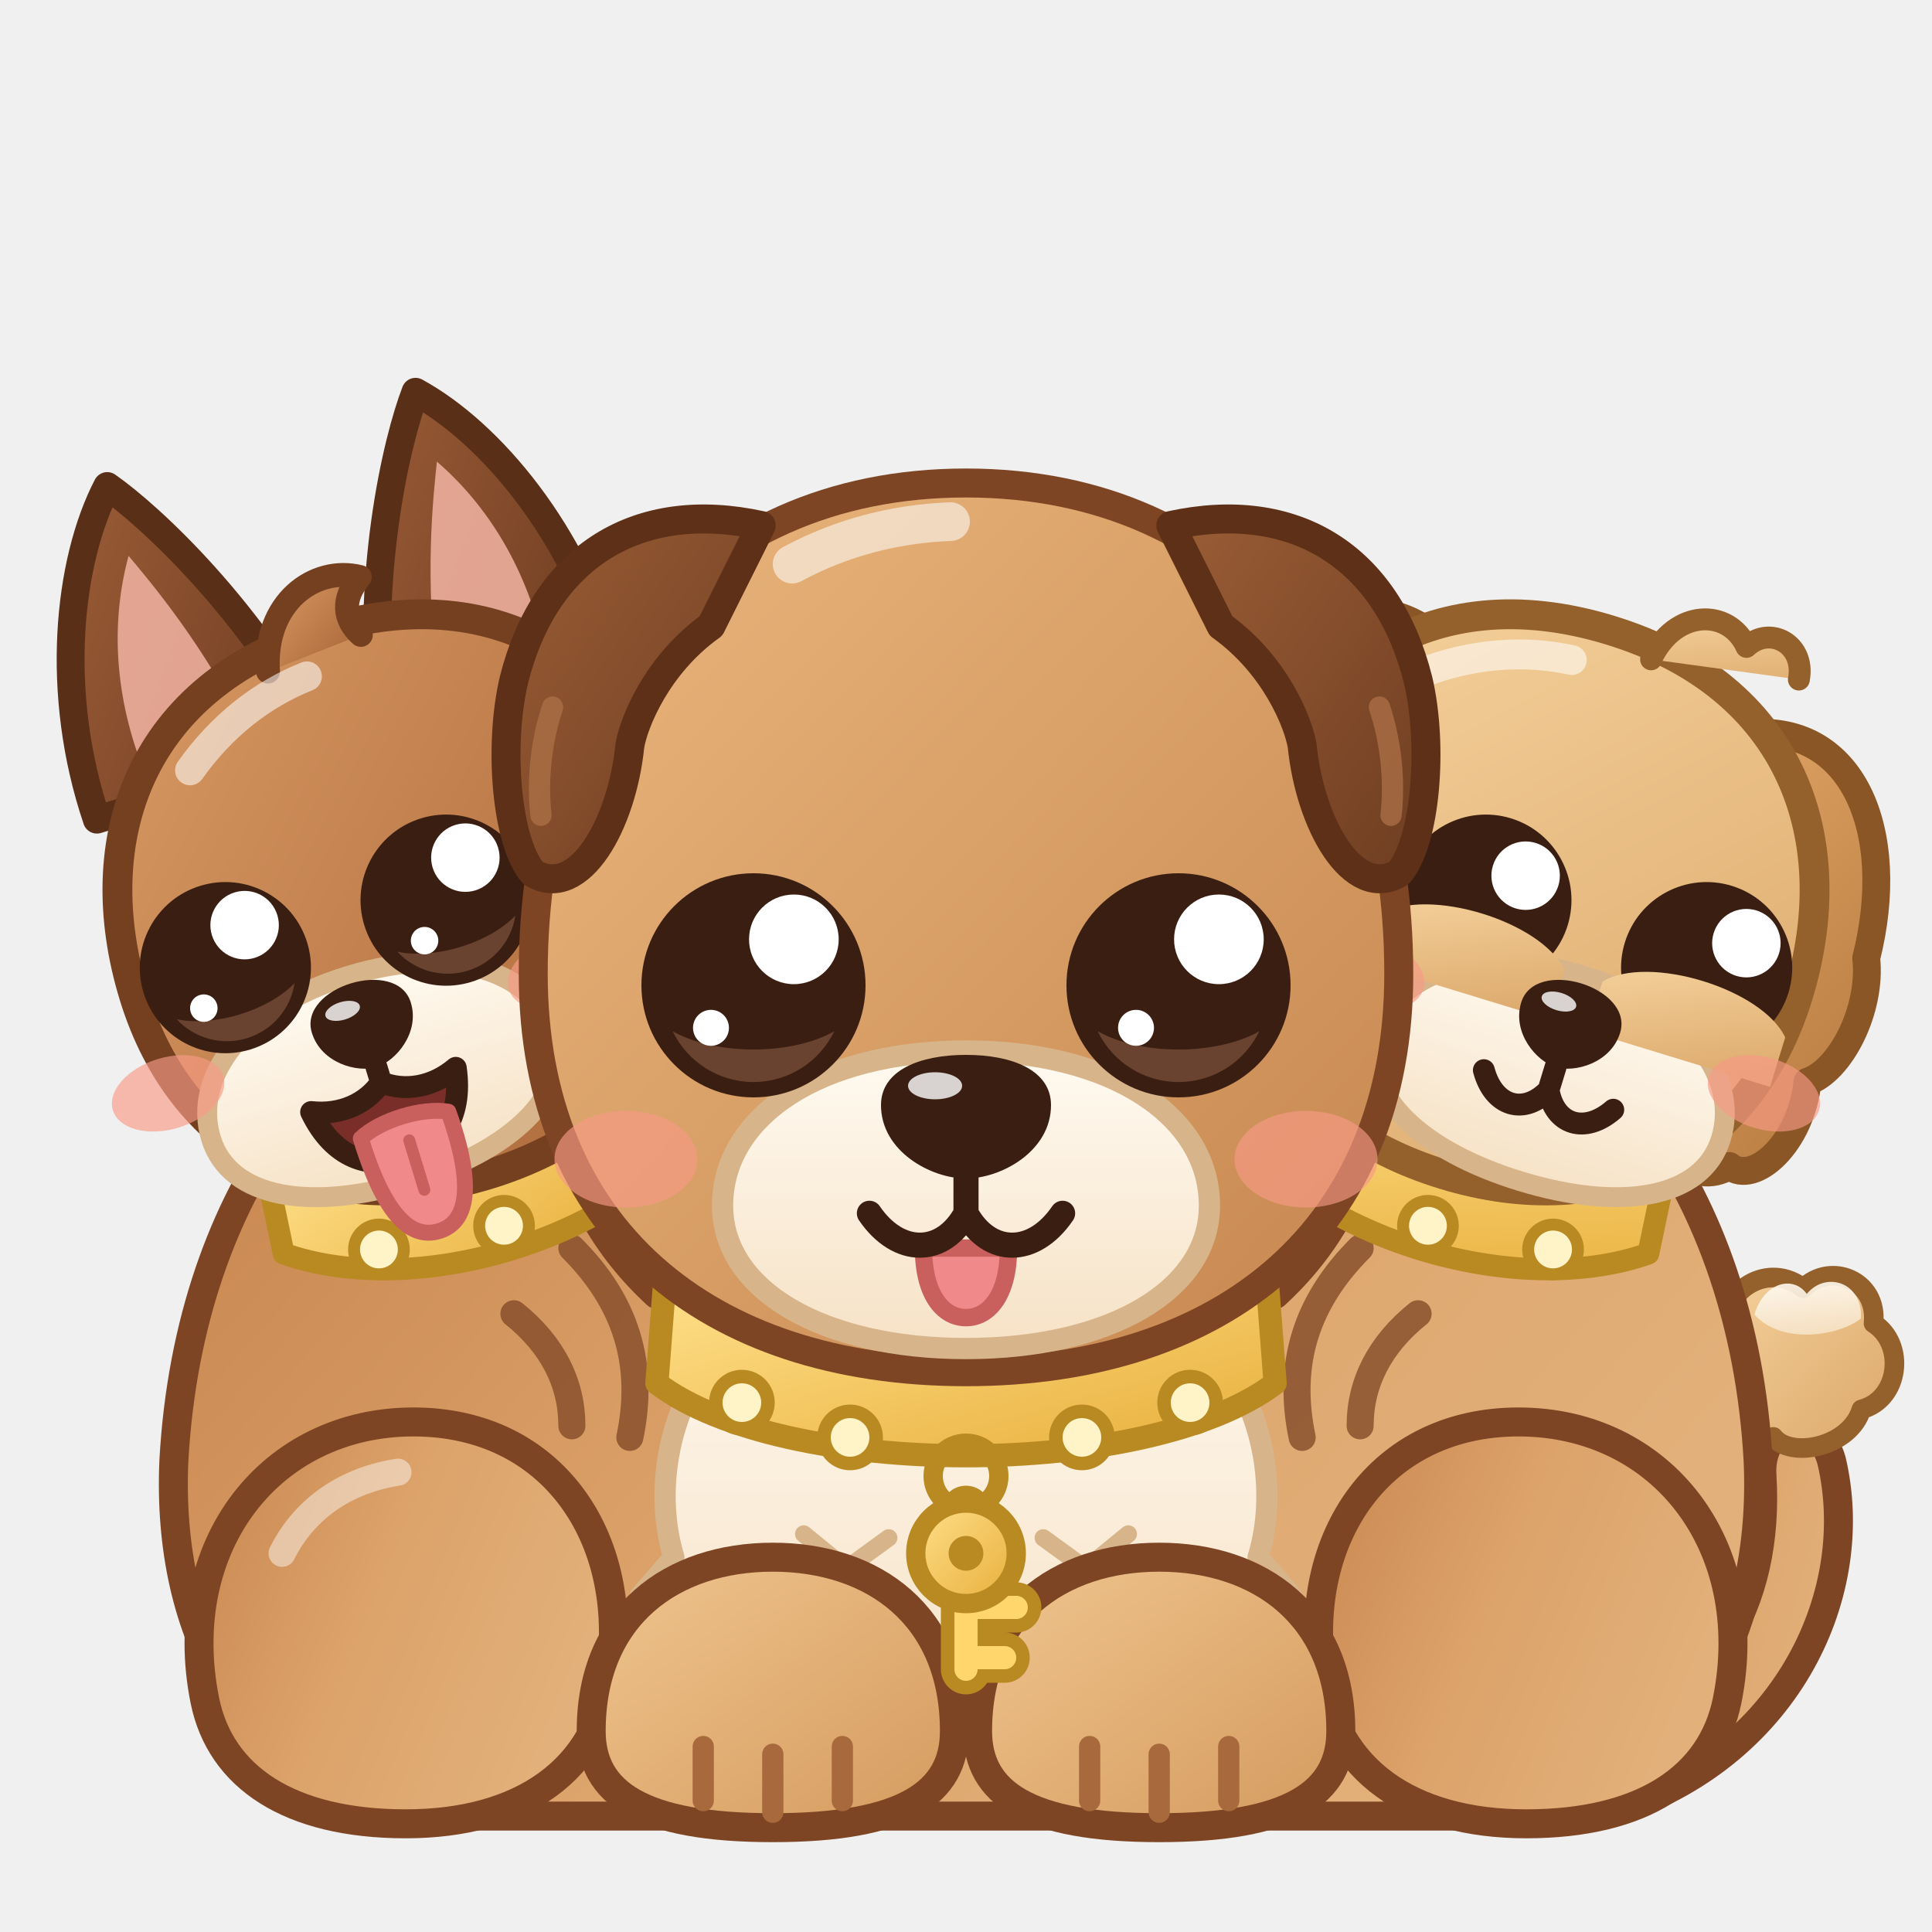
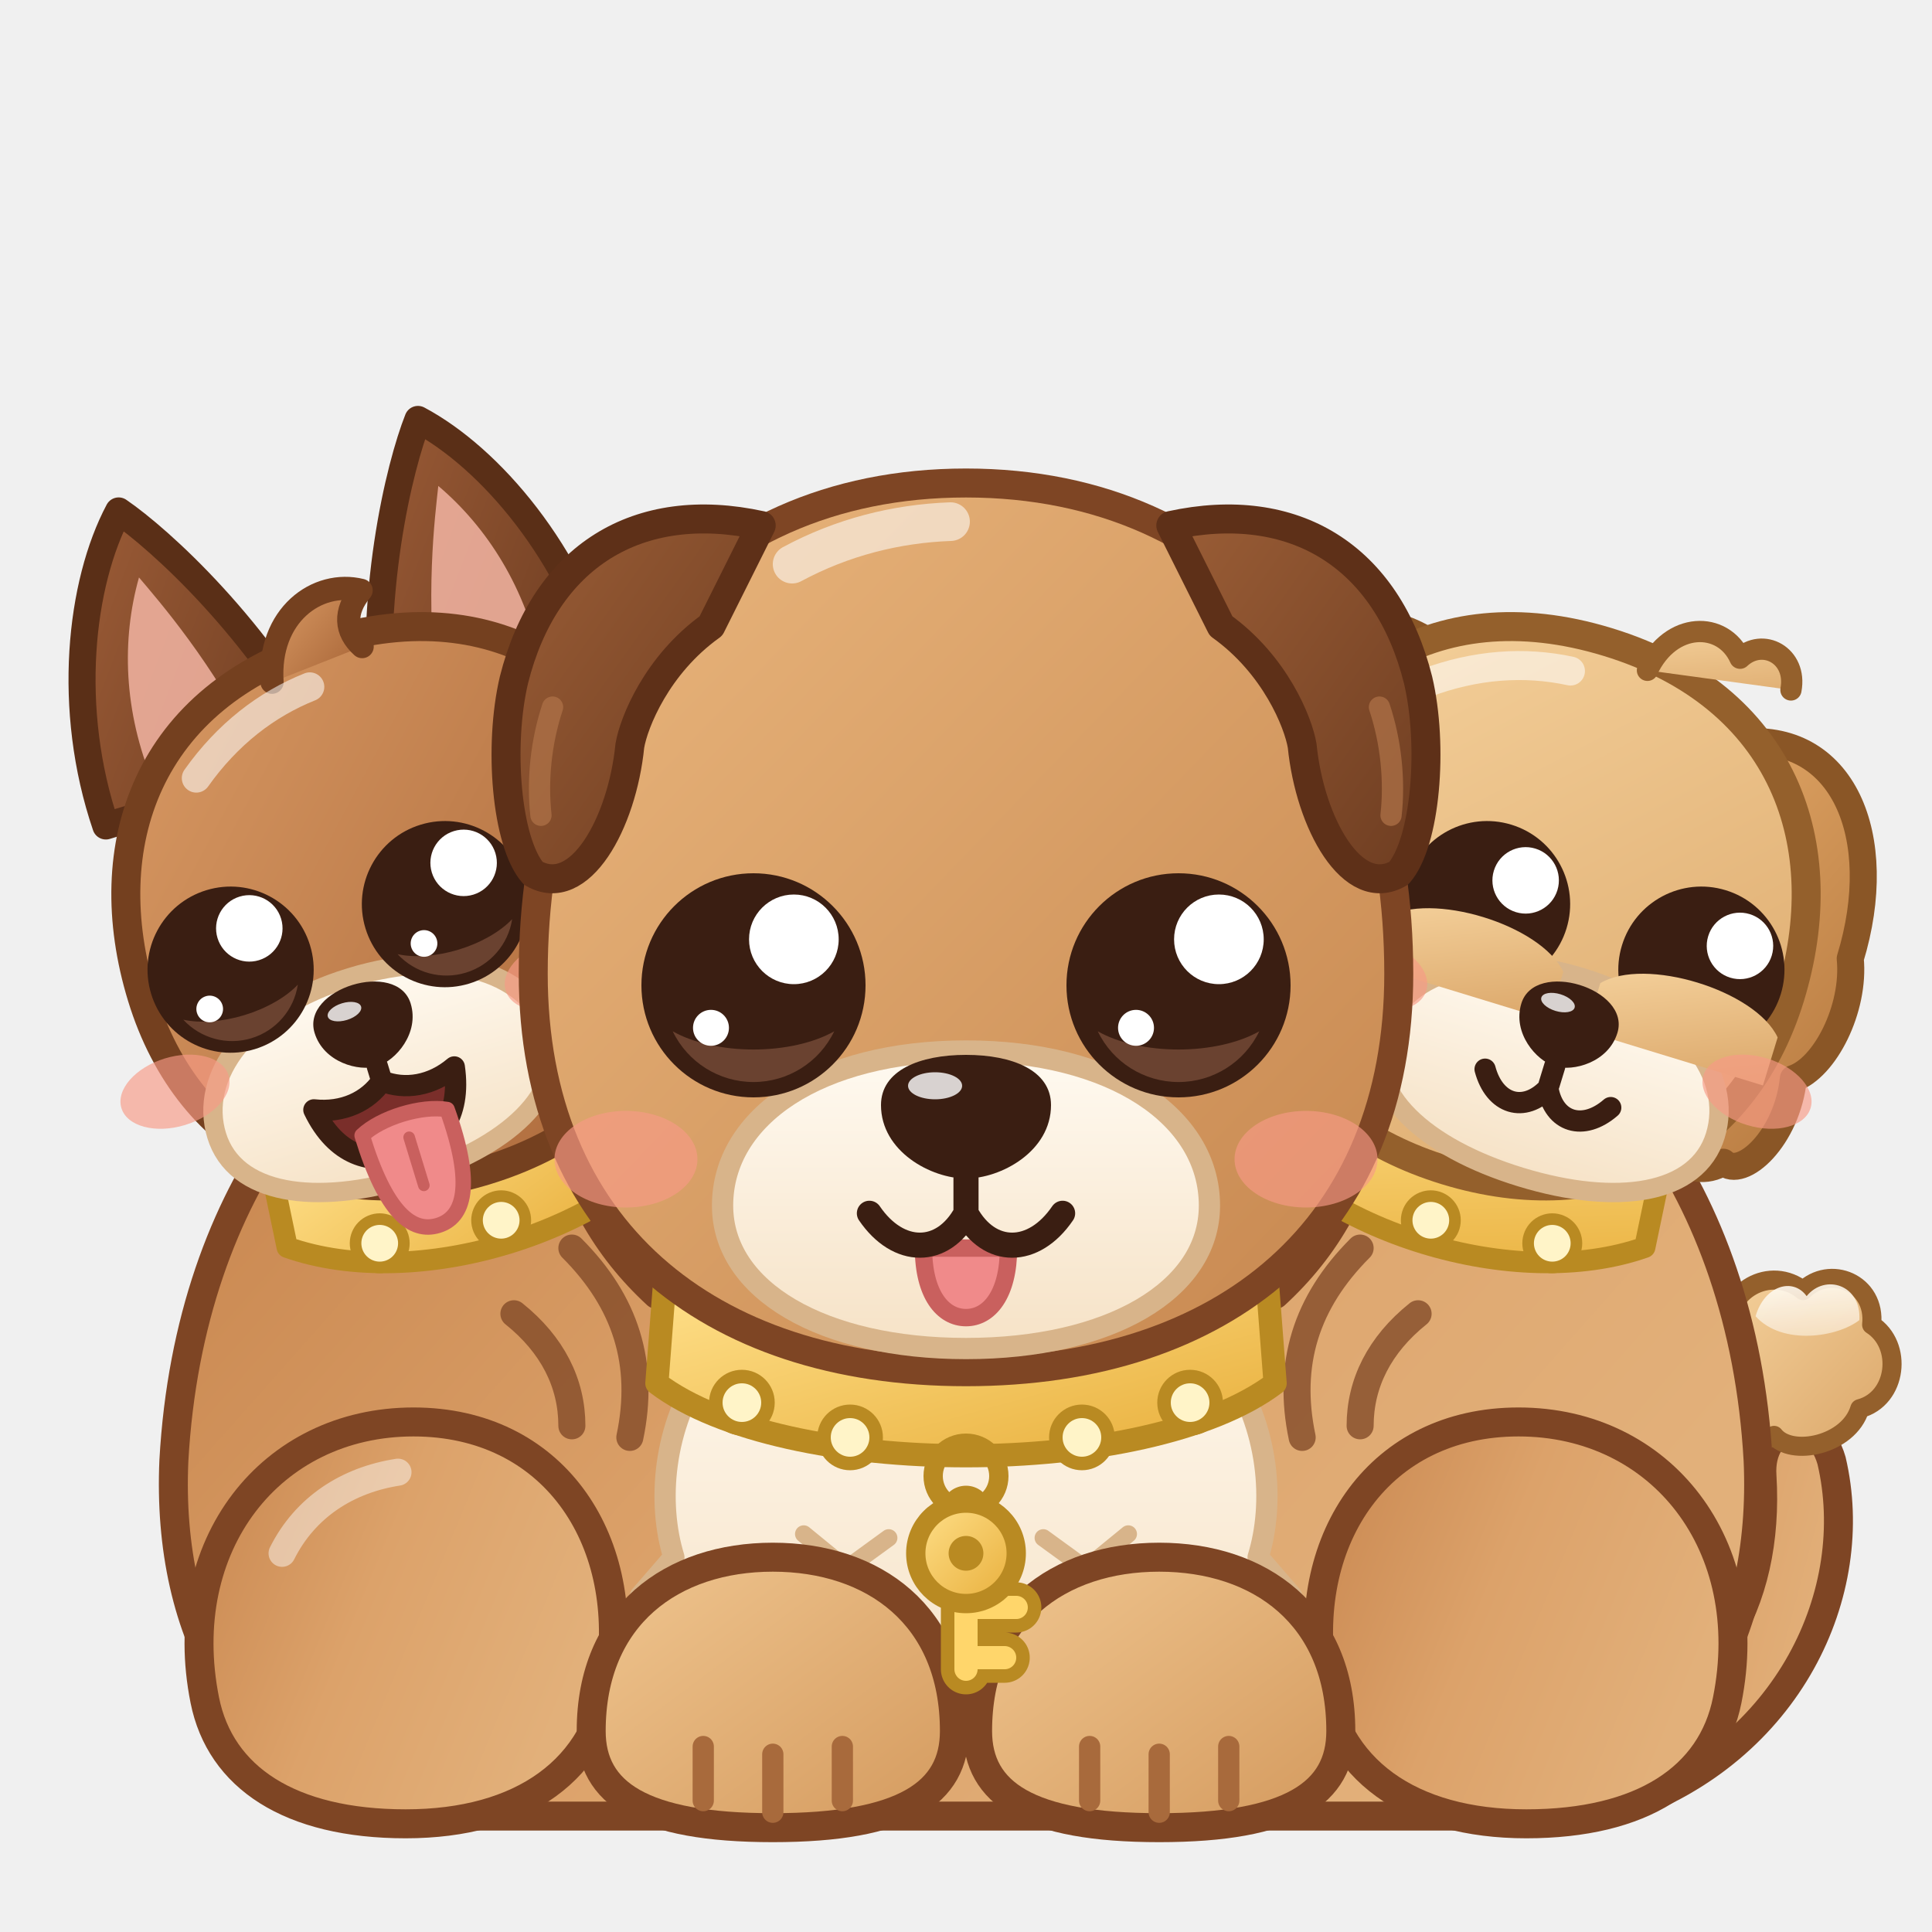
<svg xmlns="http://www.w3.org/2000/svg" viewBox="0 0 100 100" width="480" height="480">
  <defs>
    <linearGradient id="cerby-f4-L-fur" x1="0" y1="0" x2="1" y2="1">
      <stop offset="0" stop-color="#d99a64" />
      <stop offset="1" stop-color="#a96638" />
    </linearGradient>
    <linearGradient id="cerby-f4-L-ear" x1="0" y1="0" x2="1" y2="1">
      <stop offset="0" stop-color="#a2603a" />
      <stop offset="1" stop-color="#6e3d21" />
    </linearGradient>
    <linearGradient id="cerby-f4-M-fur" x1="0" y1="0" x2="1" y2="1">
      <stop offset="0" stop-color="#eab77e" />
      <stop offset="1" stop-color="#c6864e" />
    </linearGradient>
    <linearGradient id="cerby-f4-M-ear" x1="0" y1="0" x2="1" y2="1">
      <stop offset="0" stop-color="#9a5d36" />
      <stop offset="1" stop-color="#6e3d21" />
    </linearGradient>
    <linearGradient id="cerby-f4-R-fur" x1="0" y1="0" x2="1" y2="1">
      <stop offset="0" stop-color="#f6d39e" />
      <stop offset="1" stop-color="#dba76a" />
    </linearGradient>
    <linearGradient id="cerby-f4-R-ear" x1="0" y1="0" x2="1" y2="1">
      <stop offset="0" stop-color="#e0a565" />
      <stop offset="1" stop-color="#b77a40" />
    </linearGradient>
    <linearGradient id="cerby-f4-body" x1="0" y1="0" x2="1" y2=".4">
      <stop offset="0" stop-color="#c8864f" />
      <stop offset=".5" stop-color="#dca26a" />
      <stop offset="1" stop-color="#e2b07a" />
    </linearGradient>
    <linearGradient id="cerby-f4-paw" x1="0" y1="0" x2="1" y2="1">
      <stop offset="0" stop-color="#f0c690" />
      <stop offset="1" stop-color="#d49a5e" />
    </linearGradient>
    <linearGradient id="cerby-f4-cream" x1="0" y1="0" x2="0" y2="1">
      <stop offset="0" stop-color="#fffaf1" />
      <stop offset="1" stop-color="#f6e2c6" />
    </linearGradient>
    <linearGradient id="cerby-f4-gold" x1="0" y1="0" x2="1" y2="1">
      <stop offset="0" stop-color="#ffe08a" />
      <stop offset="1" stop-color="#e8ae3a" />
    </linearGradient>
  </defs>
  <g>
    <path d="M82 90C88.6 88.4 91.6 83 91.2 76.4C91 73.6 94 72.8 94.8 75.6C96.4 82.4 92.6 90.6 84 93.6Z" fill="url(#cerby-f4-body)" stroke="#7e4524" stroke-width="1.5" stroke-linejoin="round" stroke-linecap="round" />
-     <g transform="translate(93.2 71.4) rotate(-6) scale(0.78)">
+     <g transform="translate(93.2 71.4) rotate(-6) scale(0.76)">
      <path d="M-4 2C-6.4 1 -6 -3 -3.4 -3.6C-3.4 -6.6 0 -8 2 -6C4 -7.6 7 -6 6.4 -3.2C8.4 -1.6 7.6 2 5 2.4C4 4.8 0 5.2 -1 3.6C-2.4 4.4 -4 3.6 -4 2Z" transform="translate(-1.2 0)" fill="url(#cerby-f4-R-fur)" stroke="#94602c" stroke-width="1.3" stroke-linejoin="round" stroke-linecap="round" />
      <path d="M-2.6 -4.6C-1.8 -6.6 .2 -7 1 -5.6C2.4 -7 4.8 -6 4.4 -3.6C2.8 -2.6 -1 -2.4 -2.6 -4.6Z" fill="url(#cerby-f4-cream)" opacity=".9" />
    </g>
    <path d="M21 94C12.6 92 8.6 84.6 9 75.6C9.4 68.4 11.6 62.6 14.6 58.4L28.6 57C29.6 61.6 31.4 64.6 34 67H66C68.6 64.6 70.4 61.6 71.4 57L85.4 58.4C88.4 62.6 90.6 68.4 91 75.6C91.4 84.6 87.4 92 79 94Z" fill="url(#cerby-f4-body)" stroke="#7e4524" stroke-width="1.5" stroke-linejoin="round" stroke-linecap="round" />
-     <path d="M29.6 64.6C32.4 67.4 33.4 70.6 32.6 74.4M26.6 68C28.6 69.6 29.6 71.6 29.6 73.8M70.4 64.6C67.6 67.4 66.6 70.6 67.4 74.4M73.4 68C71.4 69.6 70.4 71.6 70.4 73.8" stroke="#7e4524" stroke-width="1.4" fill="none" stroke-linecap="round" opacity=".75" />
+     <path d="M29.6 64.6C32.4 67.4 33.4 70.6 32.6 74.4M26.6 68C28.6 69.6 29.6 71.6 29.6 73.8" stroke="#7e4524" stroke-width="1.4" fill="none" stroke-linecap="round" opacity=".75" />
+     <path d="M70.4 64.6C67.6 67.4 66.6 70.6 67.4 74.4M73.4 68C71.4 69.6 70.4 71.6 70.4 73.8" stroke="#7e4524" stroke-width="1.4" fill="none" stroke-linecap="round" opacity=".75" />
    <path d="M50 64.84C64.04 64.84 66.85 75 65.12 80.6L66.85 82.6 63.39 83.4 63.61 86.4 59.72 86 50 89.6 40.28 86 36.39 86.4 36.61 83.4 33.15 82.6 34.88 80.6C33.15 75 35.96 64.84 50 64.84Z" fill="url(#cerby-f4-cream)" stroke="#d8b48a" stroke-width="1.1" stroke-linejoin="round" />
    <path d="M41.6 79.4l2.2 1.8 2.2-1.6M54 79.6l2.2 1.6 2.2-1.8" stroke="#d8b48a" stroke-width=".9" fill="none" stroke-linecap="round" stroke-linejoin="round" />
    <path d="M10.6 88C9 80 14 73.6 21.4 73.6 28.6 73.6 32.6 79.6 31.6 86.6 31 91.6 27 94.4 21 94.4 15 94.4 11.4 92 10.6 88Z" fill="url(#cerby-f4-body)" stroke="#7e4524" stroke-width="1.5" stroke-linejoin="round" stroke-linecap="round" />
    <path d="M89.4 88C91 80 86 73.6 78.6 73.6 71.4 73.6 67.4 79.6 68.4 86.6 69 91.6 73 94.4 79 94.4 85 94.4 88.6 92 89.4 88Z" fill="url(#cerby-f4-body)" stroke="#7e4524" stroke-width="1.5" stroke-linejoin="round" stroke-linecap="round" />
    <path d="M14.6 80.4c1.2-2.4 3.4-3.8 6-4.2" stroke="#fff" stroke-width="1.4" fill="none" stroke-linecap="round" opacity=".45" />
    <path d="M30.6 89.6C30.6 83.6 34.8 80.6 40 80.6S49.4 83.6 49.4 89.6C49.4 92.8 46.8 94.6 40 94.6S30.6 92.8 30.6 89.6Z" fill="url(#cerby-f4-paw)" stroke="#7e4524" stroke-width="1.5" stroke-linejoin="round" stroke-linecap="round" />
    <path d="M50.6 89.6C50.6 83.6 54.8 80.6 60 80.6S69.4 83.6 69.4 89.6C69.4 92.8 66.8 94.6 60 94.6S50.6 92.8 50.6 89.6Z" fill="url(#cerby-f4-paw)" stroke="#7e4524" stroke-width="1.5" stroke-linejoin="round" stroke-linecap="round" />
    <path d="M36.4 93.2v-2.8M40 93.8v-3M43.6 93.2v-2.8M56.4 93.2v-2.8M60 93.8v-3M63.6 93.2v-2.8" stroke="#a86a3c" stroke-width="1.1" stroke-linecap="round" />
-     <g transform="translate(21 46.8) rotate(-17) scale(1.03)">
+     <g transform="translate(21 47) rotate(-17) scale(1)">
      <path d="M-10.6 10.6C-5.3 14.2 5.3 14.2 10.6 10.6L11 15C5.3 19.2 -5.3 19.2 -11 15Z" fill="url(#cerby-f4-gold)" stroke="#b98a22" stroke-width="1.1" stroke-linejoin="round" stroke-linecap="round" />
      <circle cx="-6.36" cy="16.2" r="1.25" fill="#fff4c8" stroke="#b98a22" stroke-width=".6" />
      <circle cx="0" cy="16.9" r="1.25" fill="#fff4c8" stroke="#b98a22" stroke-width=".6" />
      <circle cx="6.36" cy="16.2" r="1.25" fill="#fff4c8" stroke="#b98a22" stroke-width=".6" />
-       <path d="M-1.6 -8.6C-3 -16.32 -6.6 -22.44 -8.2 -24.48C-11.2 -21.42 -13.8 -15.3 -13.6 -8.6Z" fill="url(#cerby-f4-L-ear)" stroke="#5a2f17" stroke-width="1.4" stroke-linejoin="round" stroke-linecap="round" />
-       <path d="M-5 -10C-5.8 -15.3 -7.6 -19.38 -8.2 -20.81C-10 -17.95 -11 -14.28 -10.6 -10Z" fill="#f2b4a2" opacity=".85" />
-       <path d="M1.4 -8.6C2.8 -16.32 6.4 -22.44 8 -24.48C11 -21.42 13.6 -15.3 13.4 -8.6Z" fill="url(#cerby-f4-L-ear)" stroke="#5a2f17" stroke-width="1.4" stroke-linejoin="round" stroke-linecap="round" />
-       <path d="M4.8 -10C5.6 -15.3 7.4 -19.38 8 -20.81C9.8 -17.95 10.8 -14.28 10.4 -10Z" fill="#f2b4a2" opacity=".85" />
+       <path d="M-1.6 -8.6C-3 -16 -6.6 -22 -8.2 -24C-11.2 -21 -13.8 -15 -13.6 -8.6Z" fill="url(#cerby-f4-L-ear)" stroke="#5a2f17" stroke-width="1.4" stroke-linejoin="round" stroke-linecap="round" />
+       <path d="M-5 -10C-5.8 -15 -7.6 -19 -8.2 -20.4C-10 -17.6 -11 -14 -10.6 -10Z" fill="#f2b4a2" opacity=".85" />
+       <path d="M1.4 -8.6C2.8 -16 6.4 -22 8 -24C11 -21 13.6 -15 13.4 -8.6Z" fill="url(#cerby-f4-L-ear)" stroke="#5a2f17" stroke-width="1.4" stroke-linejoin="round" stroke-linecap="round" />
+       <path d="M4.8 -10C5.6 -15 7.4 -19 8 -20.4C9.8 -17.6 10.8 -14 10.4 -10Z" fill="#f2b4a2" opacity=".85" />
      <path d="M0 -14.4C9.6 -14.4 14.4 -7.8 14.4 0.4C14.4 8.8 8.6 14.2 0 14.2S-14.4 8.8 -14.4 0.4C-14.4 -7.8 -9.6 -14.4 0 -14.4Z" fill="url(#cerby-f4-L-fur)" stroke="#74401f" stroke-width="1.5" stroke-linejoin="round" stroke-linecap="round" />
      <path d="M-3.2 -13.2C-2.4 -16.6 .6 -17.6 2.6 -16.4 1.4 -15.6 1.2 -14.6 1.8 -13.6" fill="url(#cerby-f4-L-fur)" stroke="#74401f" stroke-width="1.2" stroke-linejoin="round" stroke-linecap="round" />
      <g transform="translate(-3.8 0)">
        <path d="M0 2.6C5.6 2.6 9 5.2 9 8.4C9 11.6 5.2 13.4 0 13.4S-9 11.6 -9 8.4C-9 5.2 -5.6 2.6 0 2.6Z" fill="url(#cerby-f4-cream)" stroke="#d8b48a" stroke-width="1" />
        <circle cx="-5.8" cy="0.4" r="4.3" fill="#3a1e12" />
        <path d="M-8.9 2.16A3.44 3.44 0 0 0 -2.7 2.16 4.13 2.06 0 0 1 -8.9 2.16Z" fill="#8a5a44" opacity=".6" />
        <circle cx="-4.25" cy="-1.36" r="1.72" fill="#fff" />
        <circle cx="-7.43" cy="2.03" r="0.69" fill="#fff" />
        <circle cx="5.8" cy="0.4" r="4.3" fill="#3a1e12" />
        <path d="M2.7 2.16A3.44 3.44 0 0 0 8.9 2.16 4.13 2.06 0 0 1 2.7 2.16Z" fill="#8a5a44" opacity=".6" />
        <circle cx="7.35" cy="-1.36" r="1.72" fill="#fff" />
        <circle cx="4.17" cy="2.03" r="0.69" fill="#fff" />
        <ellipse cx="-10.4" cy="5.6" rx="2.9" ry="1.8" fill="#f79a86" opacity=".65" />
        <ellipse cx="10.4" cy="5.6" rx="2.9" ry="1.8" fill="#f79a86" opacity=".65" />
        <path d="M-2.6 4.8C-2.6 3.6 -1.3 3 0 3S2.6 3.6 2.6 4.8C2.6 6.4 1 7.4 0 7.4S-2.6 6.4 -2.6 4.8Z" fill="#3a1e12" />
        <ellipse cx="-.8" cy="4.2" rx=".9" ry=".45" fill="#fff" opacity=".8" />
        <path d="M0 7.4v.8M-3.8 8.6C-2.4 9.2 -1 9 0 8.2 1 9 2.4 9.2 3.8 8.6 3.4 11.2 1.8 12.2 0 12.2S-3.4 11.2 -3.8 8.6Z" fill="#7a2e2a" stroke="#3a1e12" stroke-width="1.1" stroke-linejoin="round" stroke-linecap="round" />
        <path d="M-1.8 10.6C-1.8 14.8 -.8 16.2 .6 16.2S3 14.8 2.8 10.6C1.6 10 -.6 10 -1.8 10.6Z" fill="#f08a8a" stroke="#c9605e" stroke-width=".8" stroke-linejoin="round" />
        <path d="M.5 11.4v2.6" stroke="#c9605e" stroke-width=".6" stroke-linecap="round" />
      </g>
      <path d="M-8.4 -9.6c2.2-1.7 4.6-2.6 7-2.8" stroke="#fff" stroke-width="1.5" fill="none" stroke-linecap="round" opacity=".55" />
    </g>
-     <g transform="translate(79 46.8) rotate(17) scale(1.03)">
+     <g transform="translate(79 47) rotate(17) scale(1)">
      <path d="M-10.6 10.6C-5.3 14.2 5.3 14.2 10.6 10.6L11 15C5.3 19.2 -5.3 19.2 -11 15Z" fill="url(#cerby-f4-gold)" stroke="#b98a22" stroke-width="1.1" stroke-linejoin="round" stroke-linecap="round" />
      <circle cx="-6.36" cy="16.2" r="1.25" fill="#fff4c8" stroke="#b98a22" stroke-width=".6" />
      <circle cx="0" cy="16.9" r="1.25" fill="#fff4c8" stroke="#b98a22" stroke-width=".6" />
      <circle cx="6.36" cy="16.2" r="1.25" fill="#fff4c8" stroke="#b98a22" stroke-width=".6" />
-       <path d="M-8 -11.4C-13 -13.6 -16.8 -9 -17.13 -2.4C-18.16 0 -17.54 3.4 -16.12 4.4C-16.73 7.4 -15.1 10.2 -13.6 9.6C-12.2 11.2 -9.6 10 -10.4 7C-11.4 2 -11 -3 -7 -7Z" fill="url(#cerby-f4-R-ear)" stroke="#8a5626" stroke-width="1.4" stroke-linejoin="round" stroke-linecap="round" />
-       <path d="M8 -11.4C13 -13.6 16.8 -9 17.13 -2.4C18.16 0 17.54 3.4 16.12 4.4C16.73 7.4 15.1 10.2 13.6 9.6C12.2 11.2 9.6 10 10.4 7C11.4 2 11 -3 7 -7Z" fill="url(#cerby-f4-R-ear)" stroke="#8a5626" stroke-width="1.4" stroke-linejoin="round" stroke-linecap="round" />
+       <path d="M-8 -11.4C-13 -13.6 -16.8 -9 -16.8 -2.4C-17.8 0 -17.2 3.4 -15.8 4.4C-16.4 7.4 -14.8 10.2 -13.6 9.6C-12.2 11.2 -9.6 10 -10.4 7C-11.4 2 -11 -3 -7 -7Z" fill="url(#cerby-f4-R-ear)" stroke="#8a5626" stroke-width="1.4" stroke-linejoin="round" stroke-linecap="round" />
+       <path d="M8 -11.4C13 -13.6 16.8 -9 16.8 -2.4C17.8 0 17.2 3.4 15.8 4.4C16.4 7.4 14.8 10.2 13.6 9.6C12.2 11.2 9.6 10 10.4 7C11.4 2 11 -3 7 -7Z" fill="url(#cerby-f4-R-ear)" stroke="#8a5626" stroke-width="1.4" stroke-linejoin="round" stroke-linecap="round" />
      <path d="M0 -14.4C9.6 -14.4 14.4 -7.8 14.4 0.4C14.4 8.8 8.6 14.2 0 14.2S-14.4 8.8 -14.4 0.4C-14.4 -7.8 -9.6 -14.4 0 -14.4Z" fill="url(#cerby-f4-R-fur)" stroke="#94602c" stroke-width="1.5" stroke-linejoin="round" stroke-linecap="round" />
      <g transform="translate(3.8 0)">
        <path d="M0 2.6C5.6 2.6 9 5.2 9 8.4C9 11.6 5.2 13.4 0 13.4S-9 11.6 -9 8.4C-9 5.2 -5.6 2.6 0 2.6Z" fill="url(#cerby-f4-cream)" stroke="#d8b48a" stroke-width="1" />
        <circle cx="-5.8" cy="0.4" r="4.3" fill="#3a1e12" />
        <path d="M-8.9 2.16A3.44 3.44 0 0 0 -2.7 2.16 4.13 2.06 0 0 1 -8.9 2.16Z" fill="#8a5a44" opacity=".6" />
        <circle cx="-4.25" cy="-1.36" r="1.72" fill="#fff" />
        <circle cx="-7.43" cy="2.03" r="0.69" fill="#fff" />
        <path d="M-10.6 2.6C-8.8 .6 -2.8 .6 -1 2.6L-1 5.2L-10.6 5.2Z" fill="url(#cerby-f4-R-fur)" />
        <circle cx="5.8" cy="0.4" r="4.3" fill="#3a1e12" />
        <path d="M2.7 2.16A3.44 3.44 0 0 0 8.9 2.16 4.13 2.06 0 0 1 2.7 2.16Z" fill="#8a5a44" opacity=".6" />
        <circle cx="7.35" cy="-1.36" r="1.72" fill="#fff" />
        <circle cx="4.17" cy="2.03" r="0.69" fill="#fff" />
        <path d="M1 2.6C2.8 .6 8.8 .6 10.6 2.6L10.6 5.2L1 5.2Z" fill="url(#cerby-f4-R-fur)" />
        <ellipse cx="-10.4" cy="5.6" rx="2.9" ry="1.8" fill="#f79a86" opacity=".65" />
        <ellipse cx="10.4" cy="5.6" rx="2.9" ry="1.8" fill="#f79a86" opacity=".65" />
        <path d="M-2.6 4.8C-2.6 3.6 -1.3 3 0 3S2.6 3.6 2.6 4.8C2.6 6.4 1 7.4 0 7.4S-2.6 6.4 -2.6 4.8Z" fill="#3a1e12" />
        <ellipse cx="-.8" cy="4.2" rx=".9" ry=".45" fill="#fff" opacity=".8" />
        <path d="M0 7.4v1M-3.4 8.6c1 1.6 2.6 1.6 3.4 0 .8 1.6 2.4 1.6 3.4 0" fill="none" stroke="#3a1e12" stroke-width="1.1" stroke-linecap="round" />
        <path d="M-1.4 -13.6C-1 -16.4 1.6 -17.2 3 -15.6 3.8 -17 5.8 -16.6 6 -14.8" fill="url(#cerby-f4-R-fur)" stroke="#94602c" stroke-width="1.1" stroke-linejoin="round" stroke-linecap="round" />
      </g>
      <path d="M-8.4 -9.6c2.2-1.7 4.6-2.6 7-2.8" stroke="#fff" stroke-width="1.5" fill="none" stroke-linecap="round" opacity=".55" />
    </g>
    <path d="M34.4 66.4C40.6 71 59.4 71 65.6 66.4L66 71.6C59.4 76.6 40.6 76.6 34 71.6Z" fill="url(#cerby-f4-gold)" stroke="#b98a22" stroke-width="1.2" stroke-linejoin="round" stroke-linecap="round" />
    <circle cx="38.4" cy="72.6" r="1.35" fill="#fff4c8" stroke="#b98a22" stroke-width=".7" />
    <circle cx="44" cy="74.4" r="1.35" fill="#fff4c8" stroke="#b98a22" stroke-width=".7" />
    <circle cx="56" cy="74.4" r="1.35" fill="#fff4c8" stroke="#b98a22" stroke-width=".7" />
    <circle cx="61.6" cy="72.6" r="1.35" fill="#fff4c8" stroke="#b98a22" stroke-width=".7" />
    <circle cx="50" cy="76.4" r="1.7" fill="none" stroke="#b98a22" stroke-width="1" />
    <path d="M50 78.2V86.4M50 83.2h2.6M50 85.8h2" stroke="#b98a22" stroke-width="2.6" stroke-linecap="round" />
    <path d="M50 78.2V86.4M50 83.2h2.6M50 85.8h2" stroke="#ffd66b" stroke-width="1.2" stroke-linecap="round" />
    <circle cx="50" cy="80.4" r="2.6" fill="url(#cerby-f4-gold)" stroke="#b98a22" stroke-width="1" />
    <circle cx="50" cy="80.4" r=".9" fill="#b98a22" />
    <path d="M50 25C64 25 72.4 35.6 72.4 50.4 72.4 63.6 63.4 71 50 71S27.6 63.6 27.6 50.4C27.6 35.6 36 25 50 25Z" fill="url(#cerby-f4-M-fur)" stroke="#7e4524" stroke-width="1.5" stroke-linejoin="round" stroke-linecap="round" />
    <path d="M39.4 27.2C33 25.8 28.2 28.8 26.6 35.2 25.8 38.6 26.2 43.6 27.6 45.2 30 46.6 32.2 42.6 32.6 38.6 32.8 37.4 34 34.4 36.8 32.4Z" fill="url(#cerby-f4-M-ear)" stroke="#5e3018" stroke-width="1.5" stroke-linejoin="round" stroke-linecap="round" />
    <path d="M60.6 27.2C67 25.8 71.8 28.8 73.4 35.2 74.2 38.6 73.8 43.6 72.4 45.2 70 46.6 67.8 42.6 67.4 38.6 67.2 37.4 66 34.4 63.2 32.4Z" fill="url(#cerby-f4-M-ear)" stroke="#5e3018" stroke-width="1.5" stroke-linejoin="round" stroke-linecap="round" />
    <path d="M28.6 36.6C28 38.4 27.8 40.4 28 42.2M71.4 36.6C72 38.4 72.2 40.4 72 42.2" stroke="#b07448" stroke-width="1.1" fill="none" stroke-linecap="round" opacity=".7" />
    <path d="M50 54.4C57.6 54.4 62.6 57.8 62.6 62.4 62.6 66.8 57.4 69.8 50 69.8S37.4 66.8 37.4 62.4C37.4 57.8 42.4 54.4 50 54.4Z" fill="url(#cerby-f4-cream)" stroke="#d8b48a" stroke-width="1.1" />
    <circle cx="39" cy="51" r="5.8" fill="#3a1e12" />
    <path d="M34.82 53.38A4.64 4.64 0 0 0 43.18 53.38 5.57 2.78 0 0 1 34.82 53.38Z" fill="#8a5a44" opacity=".6" />
    <circle cx="41.09" cy="48.62" r="2.32" fill="#fff" />
    <circle cx="36.8" cy="53.2" r="0.93" fill="#fff" />
    <circle cx="61" cy="51" r="5.8" fill="#3a1e12" />
    <path d="M56.82 53.38A4.64 4.64 0 0 0 65.18 53.38 5.57 2.78 0 0 1 56.82 53.38Z" fill="#8a5a44" opacity=".6" />
    <circle cx="63.09" cy="48.62" r="2.32" fill="#fff" />
    <circle cx="58.8" cy="53.2" r="0.93" fill="#fff" />
    <ellipse cx="32.4" cy="60" rx="3.7" ry="2.5" fill="#f79a86" opacity=".65" />
    <ellipse cx="67.6" cy="60" rx="3.7" ry="2.5" fill="#f79a86" opacity=".65" />
    <path d="M45.6 57.2C45.6 55.4 47.6 54.6 50 54.6S54.4 55.4 54.4 57.2C54.4 59.6 51.8 61 50 61S45.6 59.6 45.6 57.2Z" fill="#3a1e12" />
    <ellipse cx="48.4" cy="56.2" rx="1.4" ry=".7" fill="#fff" opacity=".8" />
    <path d="M47.8 64.6C47.8 67 48.8 68.2 50 68.2S52.2 67 52.2 64.6Z" fill="#f08a8a" stroke="#c9605e" stroke-width=".9" stroke-linejoin="round" />
    <path d="M50 61v1.6M45 62.8c1.5 2.2 3.8 2.2 5 0 1.2 2.2 3.5 2.2 5 0" fill="none" stroke="#3a1e12" stroke-width="1.3" stroke-linecap="round" />
    <path d="M41 29.2c2.6-1.4 5.4-2.1 8.2-2.2" stroke="#fff" stroke-width="2" fill="none" stroke-linecap="round" opacity=".55" />
  </g>
</svg>
